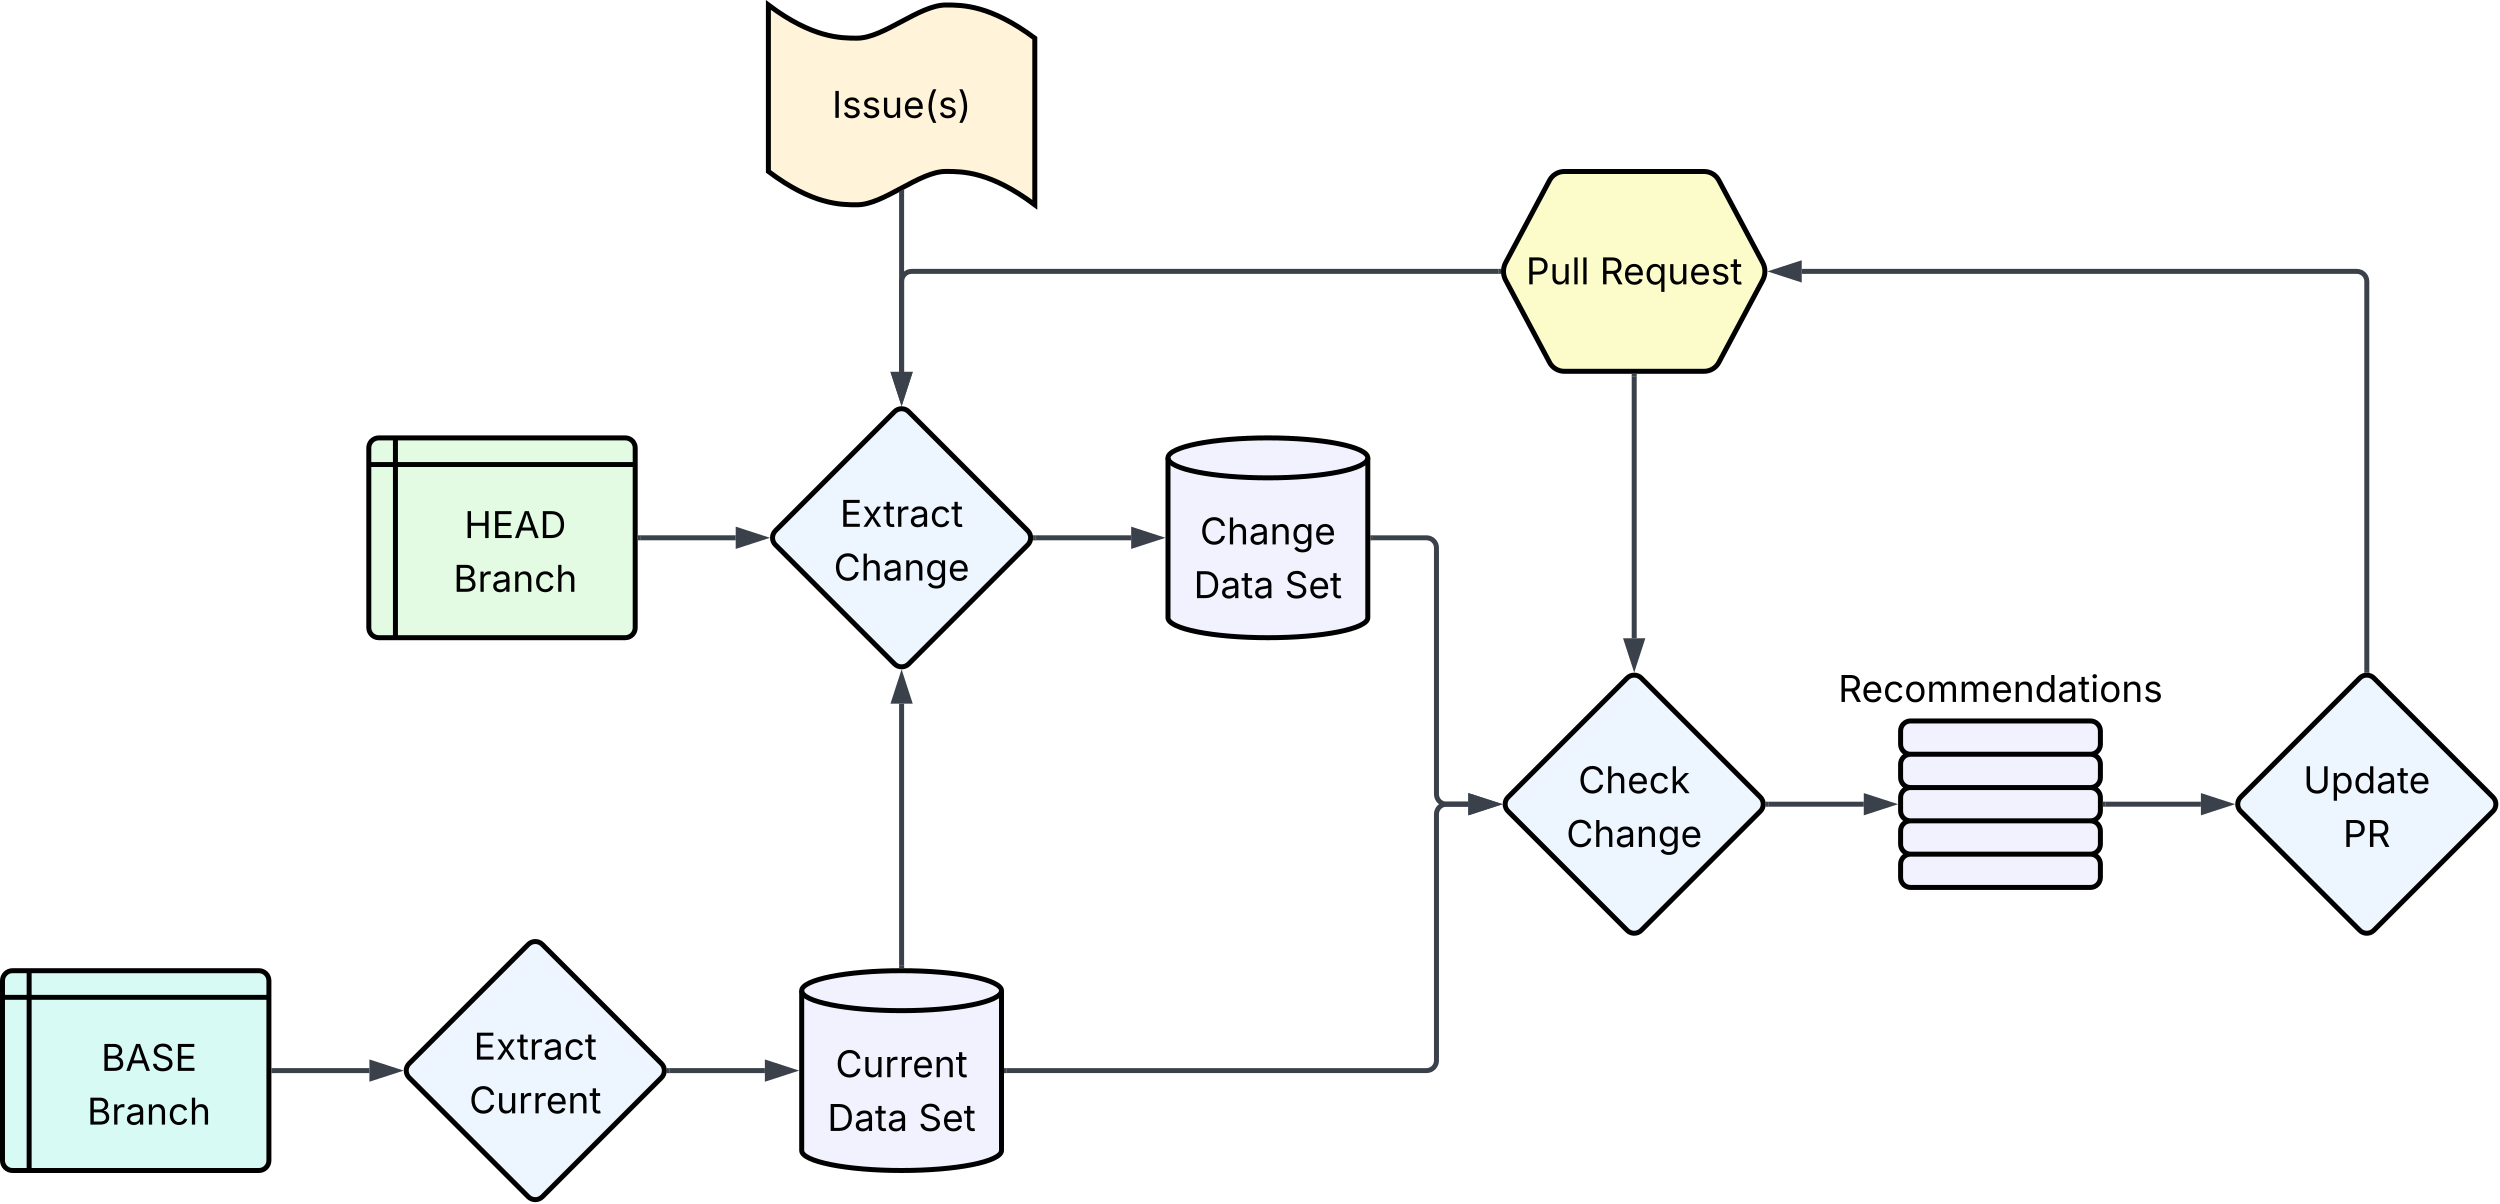
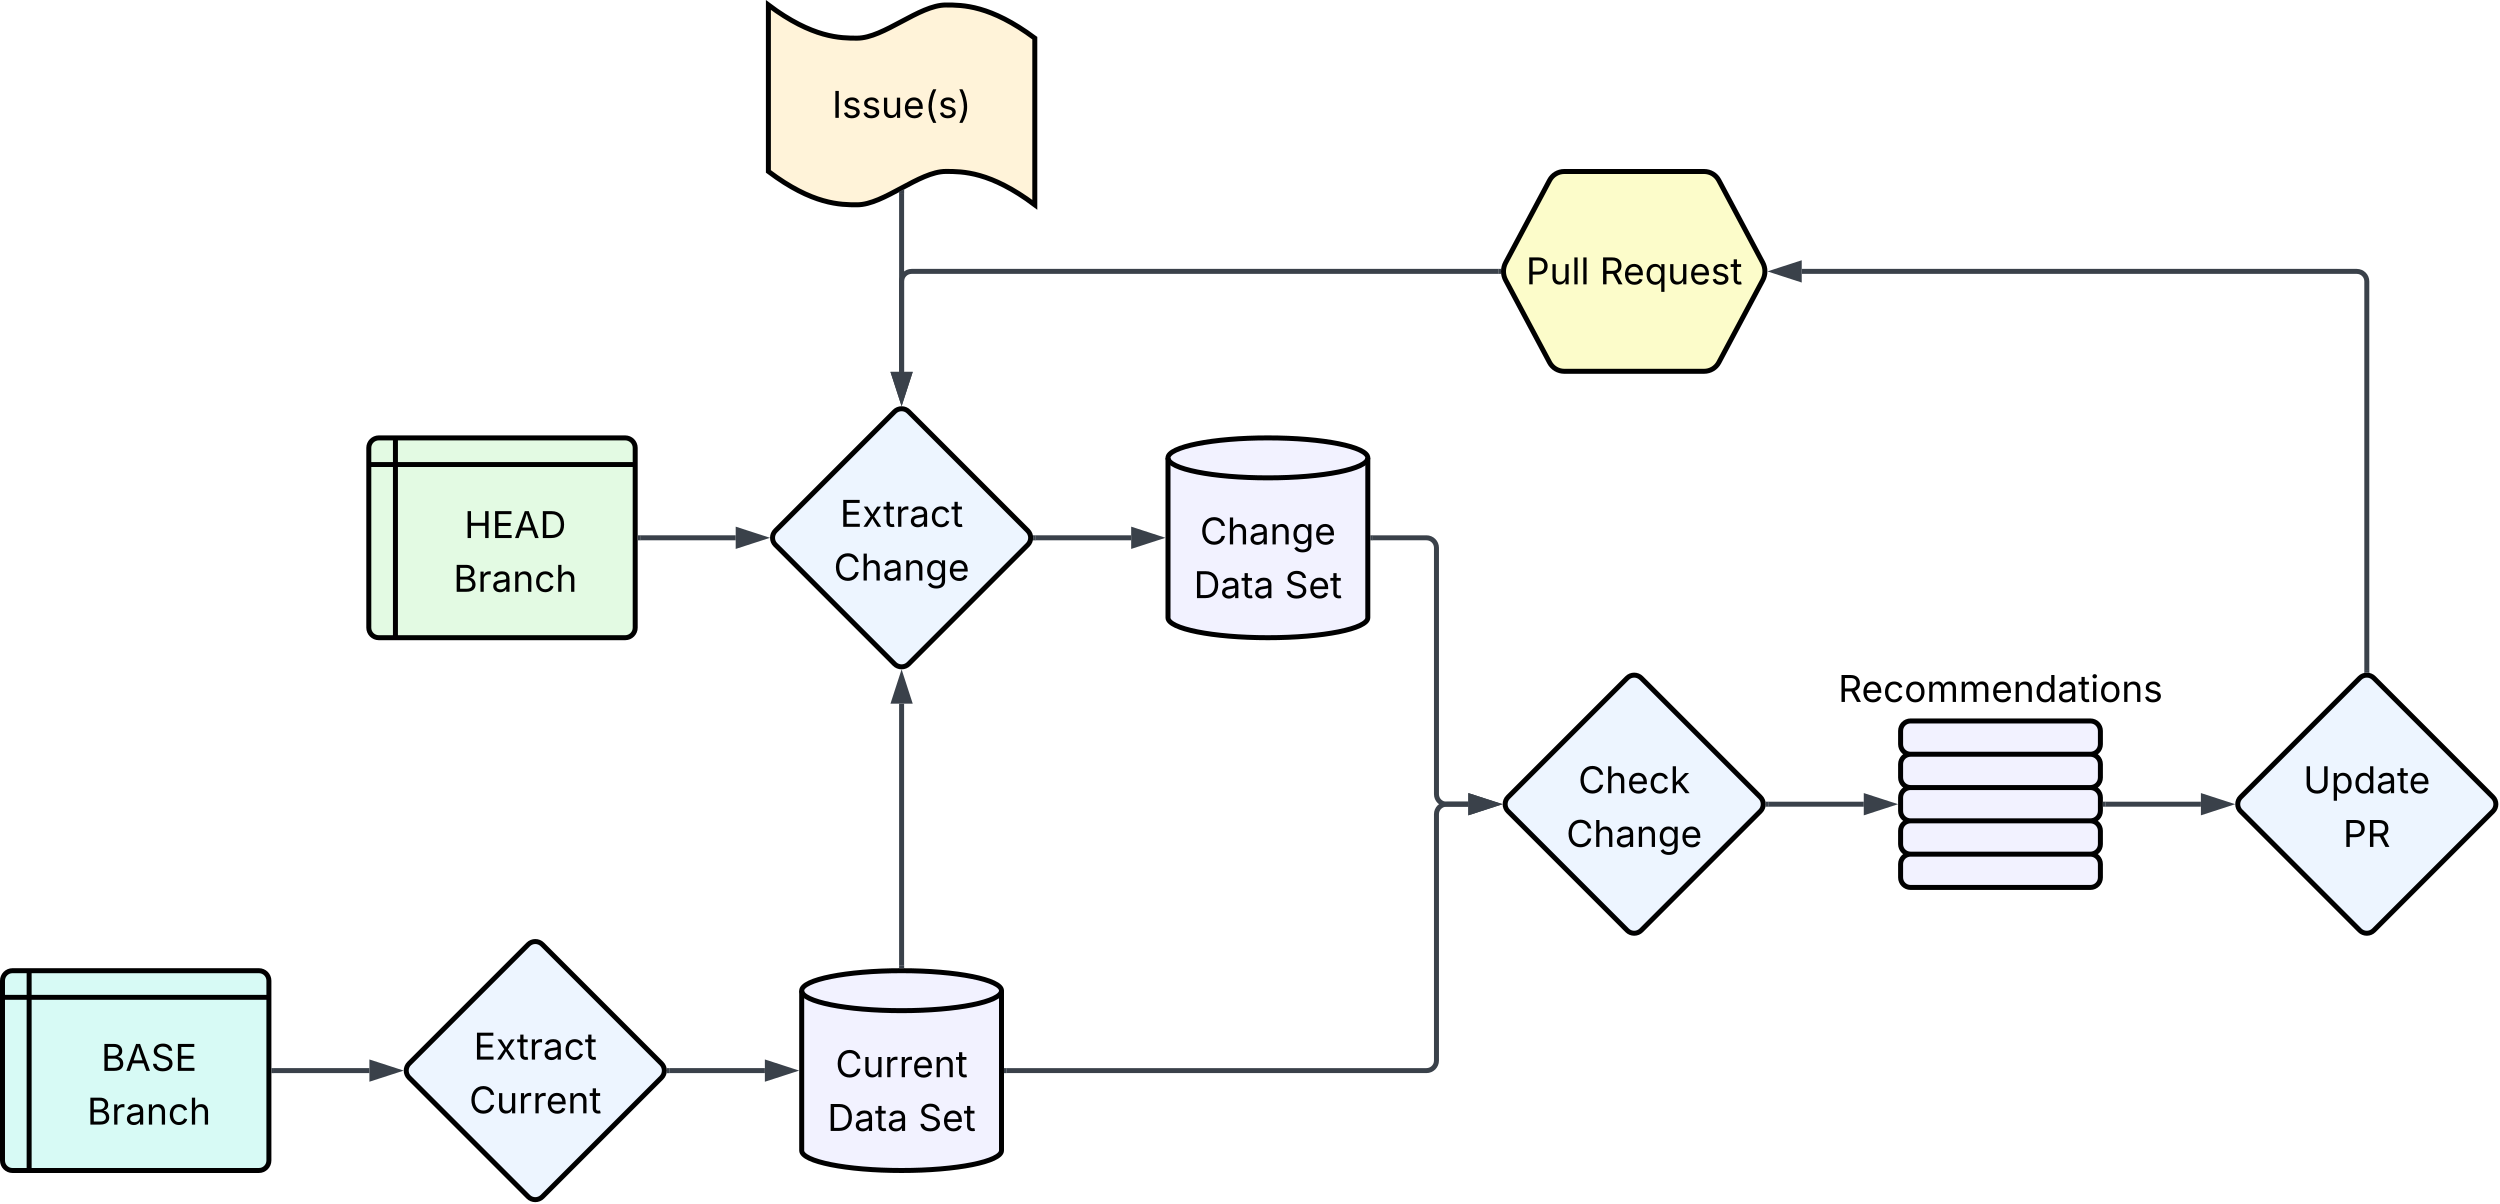
<svg xmlns="http://www.w3.org/2000/svg" xmlns:ns1="lucid" xmlns:xlink="http://www.w3.org/1999/xlink" width="1501.5" height="723">
  <g transform="translate(-38.5 -37)" ns1:page-tab-id="Zx9jpiPF3Sog">
    <path d="M0 0h1760v1360H0z" fill="#fff" />
    <path d="M355.76 604.24a6 6 0 0 1 8.48 0l71.52 71.52a6 6 0 0 1 0 8.48l-71.52 71.52a6 6 0 0 1-8.48 0l-71.52-71.52a6 6 0 0 1 0-8.48z" stroke="#000" stroke-width="3" fill="#edf5ff" />
    <use xlink:href="#a" transform="matrix(1,0,0,1,285,605) translate(38.00413 68.40278)" />
    <use xlink:href="#b" transform="matrix(1,0,0,1,285,605) translate(35.28603 100.6684)" />
    <path d="M575.76 284.24a6 6 0 0 1 8.48 0l71.52 71.52a6 6 0 0 1 0 8.48l-71.52 71.52a6 6 0 0 1-8.48 0l-71.52-71.52a6 6 0 0 1 0-8.48z" stroke="#000" stroke-width="3" fill="#edf5ff" />
    <use xlink:href="#a" transform="matrix(1,0,0,1,505,285) translate(38.00413 68.40278)" />
    <use xlink:href="#c" transform="matrix(1,0,0,1,505,285) translate(34.22266 100.6684)" />
    <path d="M1015.76 444.24a6 6 0 0 1 8.48 0l71.52 71.52a6 6 0 0 1 0 8.48l-71.52 71.52a6 6 0 0 1-8.48 0l-71.52-71.52a6 6 0 0 1 0-8.48z" stroke="#000" stroke-width="3" fill="#edf5ff" />
    <use xlink:href="#d" transform="matrix(1,0,0,1,945,445) translate(41.39497 68.40278)" />
    <use xlink:href="#c" transform="matrix(1,0,0,1,945,445) translate(34.22266 100.6684)" />
    <path d="M1455.76 444.24a6 6 0 0 1 8.48 0l71.52 71.52a6 6 0 0 1 0 8.48l-71.52 71.52a6 6 0 0 1-8.48 0l-71.52-71.52a6 6 0 0 1 0-8.48z" stroke="#000" stroke-width="3" fill="#edf5ff" />
    <use xlink:href="#e" transform="matrix(1,0,0,1,1385,445) translate(36.88651 68.40278)" />
    <use xlink:href="#f" transform="matrix(1,0,0,1,1385,445) translate(60.75804 100.6684)" />
    <path d="M969.18 145.3A10 10 0 0 1 978 140h84a10 10 0 0 1 8.82 5.3l26.36 49.4a11.25 11.25 0 0 1 0 10.6l-26.36 49.4a10 10 0 0 1-8.82 5.3h-84a10 10 0 0 1-8.82-5.3l-26.36-49.4a11.25 11.25 0 0 1 0-10.6z" stroke="#000" stroke-width="3" fill="#fcfcca" />
    <use xlink:href="#g" transform="matrix(1,0,0,1,945,145) translate(10.01477 62.77778)" />
    <use xlink:href="#h" transform="matrix(1,0,0,1,945,145) translate(54.36155 62.77778)" />
    <path d="M1460 439.48V206a6 6 0 0 0-6-6h-333.38" stroke="#3a414a" stroke-width="3" fill="none" />
    <path d="M1461.47 441.14l-.3-.07-1.17-.1-1.17.1-.3.07v-1.7h2.94z" stroke="#3a414a" stroke-width=".05" fill="#3a414a" />
    <path d="M1104.86 200l14.26-4.63v9.26z" stroke="#3a414a" stroke-width="3" fill="#3a414a" />
-     <path d="M1020 263v157.36" stroke="#3a414a" stroke-width="3" fill="none" />
-     <path d="M1021.48 263.04h-2.96v-1.54h2.96z" stroke="#3a414a" stroke-width=".05" fill="#3a414a" />
-     <path d="M1020 436.13l-4.63-14.27h9.26z" stroke="#3a414a" stroke-width="3" fill="#3a414a" />
    <path d="M938.5 200H586a6 6 0 0 0-6 6v54.36" stroke="#3a414a" stroke-width="3" fill="none" />
    <path d="M940.06 198.75L940 200l.06 1.25.03.22h-1.64v-2.94h1.63z" stroke="#3a414a" stroke-width=".05" fill="#3a414a" />
    <path d="M580 276.13l-4.63-14.27h9.26z" stroke="#3a414a" stroke-width="3" fill="#3a414a" />
    <path d="M260 306a6 6 0 0 1 6-6h148a6 6 0 0 1 6 6v108a6 6 0 0 1-6 6H266a6 6 0 0 1-6-6zm16-6v120m-16-104h160" stroke="#000" stroke-width="3" fill="#e3fae3" />
    <use xlink:href="#i" transform="matrix(1,0,0,1,281,321) translate(36.37934 39.15278)" />
    <use xlink:href="#j" transform="matrix(1,0,0,1,281,321) translate(29.82552 71.4184)" />
    <path d="M40 626a6 6 0 0 1 6-6h148a6 6 0 0 1 6 6v108a6 6 0 0 1-6 6H46a6 6 0 0 1-6-6zm16-6v120M40 636h160" stroke="#000" stroke-width="3" fill="#d7faf5" />
    <use xlink:href="#k" transform="matrix(1,0,0,1,61,641) translate(38.25651 39.15278)" />
    <use xlink:href="#j" transform="matrix(1,0,0,1,61,641) translate(29.82552 71.4184)" />
    <path d="M203 680h57.36" stroke="#3a414a" stroke-width="3" fill="none" />
    <path d="M203.04 681.48h-1.54v-2.96h1.54z" stroke="#3a414a" stroke-width=".05" fill="#3a414a" />
    <path d="M276.13 680l-14.27 4.63v-9.26z" stroke="#3a414a" stroke-width="3" fill="#3a414a" />
    <path d="M423 360h57.36" stroke="#3a414a" stroke-width="3" fill="none" />
    <path d="M423.04 361.48h-1.54v-2.96h1.54z" stroke="#3a414a" stroke-width=".05" fill="#3a414a" />
    <path d="M496.13 360l-14.27 4.63v-9.26z" stroke="#3a414a" stroke-width="3" fill="#3a414a" />
    <path d="M860 408c0 6.63-26.86 12-60 12s-60-5.37-60-12v-96c0-6.63 26.86-12 60-12s60 5.37 60 12z" stroke="#000" stroke-width="3" fill="#f2f2ff" />
    <path d="M860 312c0 6.63-26.86 12-60 12s-60-5.37-60-12" stroke="#000" stroke-width="3" fill="none" />
    <use xlink:href="#l" transform="matrix(1,0,0,1,745,329) translate(14.21766 34.96528)" />
    <use xlink:href="#m" transform="matrix(1,0,0,1,745,329) translate(10.44705 67.2309)" />
    <use xlink:href="#n" transform="matrix(1,0,0,1,745,329) translate(65.06944 67.2309)" />
    <path d="M660.52 360h57.36" stroke="#3a414a" stroke-width="3" fill="none" />
    <path d="M660.56 361.48h-1.7l.07-.3.1-1.18-.1-1.17-.07-.3h1.7z" stroke="#3a414a" stroke-width=".05" fill="#3a414a" />
    <path d="M733.65 360l-14.27 4.63v-9.26z" stroke="#3a414a" stroke-width="3" fill="#3a414a" />
    <path d="M640 728c0 6.63-26.86 12-60 12s-60-5.37-60-12v-96c0-6.63 26.86-12 60-12s60 5.37 60 12z" stroke="#000" stroke-width="3" fill="#f2f2ff" />
    <path d="M640 632c0 6.63-26.86 12-60 12s-60-5.37-60-12" stroke="#000" stroke-width="3" fill="none" />
    <use xlink:href="#o" transform="matrix(1,0,0,1,525,649) translate(15.28103 34.96528)" />
    <use xlink:href="#m" transform="matrix(1,0,0,1,525,649) translate(10.44705 67.2309)" />
    <use xlink:href="#n" transform="matrix(1,0,0,1,525,649) translate(65.06944 67.2309)" />
    <path d="M440.52 680h57.36" stroke="#3a414a" stroke-width="3" fill="none" />
    <path d="M440.56 681.48h-1.7l.07-.3.1-1.18-.1-1.17-.07-.3h1.7z" stroke="#3a414a" stroke-width=".05" fill="#3a414a" />
    <path d="M513.65 680l-14.27 4.63v-9.26z" stroke="#3a414a" stroke-width="3" fill="#3a414a" />
    <path d="M500 40c26.56 19.92 43.36 19.92 53.28 19.92 16 0 37.28-19.92 53.28-19.92 10.08 0 26.72 0 53.44 19.92V160c-26.72-20.04-43.36-20.04-53.44-20.04-16 0-37.28 20.04-53.28 20.04-9.92 0-26.72 0-53.28-20.04z" stroke="#000" stroke-width="3" fill="#fff3d9" />
    <use xlink:href="#p" transform="matrix(1,0,0,1,505,45) translate(33.26823 62.77778)" />
    <path d="M580 152.94v107.42" stroke="#3a414a" stroke-width="3" fill="none" />
    <path d="M581.48 152.98h-2.96v-.8l2.96-1.48z" stroke="#3a414a" stroke-width=".05" fill="#3a414a" />
    <path d="M580 276.13l-4.63-14.27h9.26z" stroke="#3a414a" stroke-width="3" fill="#3a414a" />
    <path d="M643 680h252.24a6 6 0 0 0 6-6V526a6 6 0 0 1 6-6h13.12" stroke="#3a414a" stroke-width="3" fill="none" />
    <path d="M643.04 681.48h-1.54v-2.96h1.54z" stroke="#3a414a" stroke-width=".05" fill="#3a414a" />
    <path d="M936.13 520l-14.27 4.63v-9.26z" stroke="#3a414a" stroke-width="3" fill="#3a414a" />
    <path d="M863 360h32.24a6 6 0 0 1 6 6v148a6 6 0 0 0 6 6h13.12" stroke="#3a414a" stroke-width="3" fill="none" />
    <path d="M863.04 361.48h-1.54v-2.96h1.54z" stroke="#3a414a" stroke-width=".05" fill="#3a414a" />
    <path d="M936.13 520l-14.27 4.63v-9.26z" stroke="#3a414a" stroke-width="3" fill="#3a414a" />
    <path d="M1180 516a6 6 0 0 1 6-6h108a6 6 0 0 1 6 6v8a6 6 0 0 1-6 6h-108a6 6 0 0 1-6-6zM1180 496a6 6 0 0 1 6-6h108a6 6 0 0 1 6 6v8a6 6 0 0 1-6 6h-108a6 6 0 0 1-6-6zM1180 536a6 6 0 0 1 6-6h108a6 6 0 0 1 6 6v8a6 6 0 0 1-6 6h-108a6 6 0 0 1-6-6zM1180 556a6 6 0 0 1 6-6h108a6 6 0 0 1 6 6v8a6 6 0 0 1-6 6h-108a6 6 0 0 1-6-6zM1180 476a6 6 0 0 1 6-6h108a6 6 0 0 1 6 6v8a6 6 0 0 1-6 6h-108a6 6 0 0 1-6-6z" stroke="#000" stroke-width="3" fill="#f2f2ff" />
    <path d="M1120 436a6 6 0 0 1 6-6h228a6 6 0 0 1 6 6v28a6 6 0 0 1-6 6h-228a6 6 0 0 1-6-6z" fill="none" />
    <g>
      <use xlink:href="#q" transform="matrix(1,0,0,1,1125,435) translate(17.55534 23.58377)" />
    </g>
    <path d="M1100.52 520h57.36" stroke="#3a414a" stroke-width="3" fill="none" />
    <path d="M1100.56 521.48h-1.7l.07-.3.1-1.18-.1-1.17-.08-.3h1.7z" stroke="#3a414a" stroke-width=".05" fill="#3a414a" />
    <path d="M1173.65 520l-14.27 4.63v-9.26z" stroke="#3a414a" stroke-width="3" fill="#3a414a" />
    <path d="M1303 520h57.36" stroke="#3a414a" stroke-width="3" fill="none" />
    <path d="M1303.04 521.48h-1.54v-2.96h1.54z" stroke="#3a414a" stroke-width=".05" fill="#3a414a" />
    <path d="M1376.13 520l-14.27 4.63v-9.26z" stroke="#3a414a" stroke-width="3" fill="#3a414a" />
    <path d="M580 617V459.64" stroke="#3a414a" stroke-width="3" fill="none" />
    <path d="M581.48 618.56l-1.48-.06-1.48.05v-1.6h2.96z" stroke="#3a414a" stroke-width=".05" fill="#3a414a" />
    <path d="M580 443.87l4.63 14.27h-9.26z" stroke="#3a414a" stroke-width="3" fill="#3a414a" />
    <defs>
      <path d="M180 0v-1490h908v168H370v486h669v168H370v500h727V0H180" id="r" />
      <path d="M65 0l393-574-370-544h210c88 136 192 297 267 435 67-142 176-302 264-435h206L661-564 1053 0H844c-94-144-206-310-287-458C484-308 366-142 273 0H65" id="s" />
      <path d="M598-1118v154H368v674c0 100 37 144 132 144 23 0 62-6 92-12L629-6c-37 13-88 20-134 20-193 0-307-107-307-290v-688H20v-154h168v-266h180v266h230" id="t" />
      <path d="M158 0v-1118h174v172h12c41-113 157-188 290-188 26 0 70 2 91 3v181c-11-2-60-10-108-10-161 0-279 109-279 260V0H158" id="u" />
      <path d="M471 26C259 26 90-98 90-318c0-256 228-303 435-329 202-27 287-16 287-108 0-139-79-219-234-219-161 0-248 86-283 164l-173-57c86-203 278-265 451-265 150 0 419 46 419 395V0H815v-152h-12C765-73 660 26 471 26zm31-159c199 0 310-134 310-271v-155c-30 35-226 55-295 64-131 17-246 59-246 186 0 116 97 176 231 176" id="v" />
      <path d="M613 24c-304 0-509-231-509-576 0-350 205-580 509-580 216 0 392 114 453 309l-173 49c-33-115-133-197-280-197-223 0-326 196-326 419 0 220 103 415 326 415 150 0 252-85 285-206l172 49C1010-95 832 24 613 24" id="w" />
      <g id="a">
        <use transform="matrix(0.01085069,0,0,0.01085069,0,0)" xlink:href="#r" />
        <use transform="matrix(0.01085069,0,0,0.01085069,13.3572,0)" xlink:href="#s" />
        <use transform="matrix(0.01085069,0,0,0.01085069,25.92231,0)" xlink:href="#t" />
        <use transform="matrix(0.01085069,0,0,0.01085069,33.19227,0)" xlink:href="#u" />
        <use transform="matrix(0.01085069,0,0,0.01085069,41.55816,0)" xlink:href="#v" />
        <use transform="matrix(0.01085069,0,0,0.01085069,54.03646,0)" xlink:href="#w" />
        <use transform="matrix(0.01085069,0,0,0.01085069,66.73177,0)" xlink:href="#t" />
      </g>
      <path d="M783 20c-382 0-661-292-661-764 0-473 279-766 661-766 302 0 548 182 601 489h-190c-42-204-217-313-411-313-268 0-476 208-476 590 0 381 209 588 476 588 195 0 369-110 411-313h190c-52 303-296 489-601 489" id="x" />
      <path d="M537 14c-226 0-379-139-379-422v-710h180v695c0 172 97 275 253 275 160 0 281-109 281-300v-670h181V0H879v-209C806-46 684 14 537 14" id="y" />
      <path d="M628 24c-324 0-524-230-524-574 0-343 198-582 503-582 237 0 487 146 487 559v75H286c9 234 145 362 343 362 132 0 231-58 273-172l174 48C1024-91 857 24 628 24zM287-650h624c-17-190-120-322-304-322-192 0-309 151-320 322" id="z" />
      <path d="M338-670V0H158v-1118h173l1 207c72-158 192-221 342-221 226 0 378 139 378 422V0H872v-695c0-172-96-275-252-275-161 0-282 109-282 300" id="A" />
      <g id="b">
        <use transform="matrix(0.01085069,0,0,0.01085069,0,0)" xlink:href="#x" />
        <use transform="matrix(0.01085069,0,0,0.01085069,16.23264,0)" xlink:href="#y" />
        <use transform="matrix(0.01085069,0,0,0.01085069,29.37283,0)" xlink:href="#u" />
        <use transform="matrix(0.01085069,0,0,0.01085069,38.08594,0)" xlink:href="#u" />
        <use transform="matrix(0.01085069,0,0,0.01085069,46.0829,0)" xlink:href="#z" />
        <use transform="matrix(0.01085069,0,0,0.01085069,59.03863,0)" xlink:href="#A" />
        <use transform="matrix(0.01085069,0,0,0.01085069,72.16797,0)" xlink:href="#t" />
      </g>
      <path d="M338-670V0H158v-1490h180v566c73-149 190-208 336-208 226 0 379 139 379 422V0H872v-695c0-172-96-275-252-275-161 0-282 109-282 300" id="B" />
      <path d="M611 442c-248 0-391-105-460-228l146-94c47 65 117 165 314 165 178 0 307-82 307-266v-224h-17C863-141 792-18 576-18c-268 0-472-195-472-546 0-346 197-568 476-568 216 0 288 133 326 193h17v-179h175V29c0 289-215 413-487 413zm-5-620c203 0 314-146 314-390 0-237-108-403-314-403-213 0-319 180-319 403 0 230 109 390 319 390" id="C" />
      <g id="c">
        <use transform="matrix(0.01085069,0,0,0.01085069,0,0)" xlink:href="#x" />
        <use transform="matrix(0.01085069,0,0,0.01085069,16.23264,0)" xlink:href="#B" />
        <use transform="matrix(0.01085069,0,0,0.01085069,29.37283,0)" xlink:href="#v" />
        <use transform="matrix(0.01085069,0,0,0.01085069,41.85113,0)" xlink:href="#A" />
        <use transform="matrix(0.01085069,0,0,0.01085069,54.98047,0)" xlink:href="#C" />
        <use transform="matrix(0.01085069,0,0,0.01085069,68.60894,0)" xlink:href="#z" />
      </g>
      <path d="M158 0v-1490h180v865h22l478-493h223L593-638 1096 0H865L456-523 338-412V0H158" id="D" />
      <g id="d">
        <use transform="matrix(0.01085069,0,0,0.01085069,0,0)" xlink:href="#x" />
        <use transform="matrix(0.01085069,0,0,0.01085069,16.23264,0)" xlink:href="#B" />
        <use transform="matrix(0.01085069,0,0,0.01085069,29.37283,0)" xlink:href="#z" />
        <use transform="matrix(0.01085069,0,0,0.01085069,42.32856,0)" xlink:href="#w" />
        <use transform="matrix(0.01085069,0,0,0.01085069,55.02387,0)" xlink:href="#D" />
      </g>
      <path d="M763 24c-353 0-583-224-583-531v-983h190v968c0 214 149 370 393 370 243 0 391-156 391-370v-968h190v983c0 307-230 531-581 531" id="E" />
      <path d="M158 418v-1536h174v179h20c37-59 106-193 324-193 279 0 474 222 474 576 0 356-194 580-473 580-213 0-288-135-325-197h-14v591H158zm492-555c209 0 317-186 317-421 0-232-105-413-317-413-206 0-314 166-314 413 0 249 111 421 314 421" id="F" />
      <path d="M577 24c-279 0-473-224-473-580 0-354 195-576 474-576 218 0 287 134 324 193h14v-551h180V0H922v-173h-20C865-111 790 24 577 24zm27-161c203 0 314-172 314-421 0-247-108-413-314-413-212 0-317 181-317 413 0 235 108 421 317 421" id="G" />
      <g id="e">
        <use transform="matrix(0.01085069,0,0,0.01085069,0,0)" xlink:href="#E" />
        <use transform="matrix(0.01085069,0,0,0.01085069,16.53646,0)" xlink:href="#F" />
        <use transform="matrix(0.01085069,0,0,0.01085069,30.14323,0)" xlink:href="#G" />
        <use transform="matrix(0.01085069,0,0,0.01085069,43.75,0)" xlink:href="#v" />
        <use transform="matrix(0.01085069,0,0,0.01085069,56.2283,0)" xlink:href="#t" />
        <use transform="matrix(0.01085069,0,0,0.01085069,63.28125,0)" xlink:href="#z" />
      </g>
      <path d="M180 0v-1490h510c348 0 508 209 508 474 0 266-160 477-507 477H370V0H180zm190-706h312c236 0 327-133 327-310 0-176-91-307-329-307H370v617" id="H" />
      <path d="M180 0v-1490h510c348 0 508 194 508 460 0 198-88 351-276 417L1256 0h-220L726-579c-117 2-238 0-356 1V0H180zm190-747h312c235 0 327-108 327-283 0-177-92-293-329-293H370v576" id="I" />
      <g id="f">
        <use transform="matrix(0.01085069,0,0,0.01085069,0,0)" xlink:href="#H" />
        <use transform="matrix(0.01085069,0,0,0.01085069,14.19271,0)" xlink:href="#I" />
      </g>
      <path d="M338-1490V0H158v-1490h180" id="J" />
      <g id="g">
        <use transform="matrix(0.01085069,0,0,0.01085069,0,0)" xlink:href="#H" />
        <use transform="matrix(0.01085069,0,0,0.01085069,14.19271,0)" xlink:href="#y" />
        <use transform="matrix(0.01085069,0,0,0.01085069,27.3329,0)" xlink:href="#J" />
        <use transform="matrix(0.01085069,0,0,0.01085069,32.71484,0)" xlink:href="#J" />
      </g>
      <path d="M1096 418H916v-591h-14C865-111 790 24 577 24c-279 0-473-224-473-580 0-354 195-576 474-576 218 0 287 134 324 193h20v-179h174V418zM604-137c203 0 314-172 314-421 0-247-108-413-314-413-212 0-317 181-317 413 0 235 108 421 317 421" id="K" />
      <path d="M538 24C308 24 148-78 108-271l171-41c32 123 123 178 257 178 156 0 256-77 256-169 0-77-54-128-164-154l-186-44c-203-48-300-148-300-305 0-192 176-326 414-326 230 0 351 112 402 269l-163 42c-31-80-94-158-238-158-133 0-233 69-233 162 0 83 57 129 188 160l169 40c203 48 298 149 298 302 0 196-179 339-441 339" id="L" />
      <g id="h">
        <use transform="matrix(0.01085069,0,0,0.01085069,0,0)" xlink:href="#I" />
        <use transform="matrix(0.01085069,0,0,0.01085069,13.97569,0)" xlink:href="#z" />
        <use transform="matrix(0.01085069,0,0,0.01085069,26.93142,0)" xlink:href="#K" />
        <use transform="matrix(0.01085069,0,0,0.01085069,40.53819,0)" xlink:href="#y" />
        <use transform="matrix(0.01085069,0,0,0.01085069,53.67839,0)" xlink:href="#z" />
        <use transform="matrix(0.01085069,0,0,0.01085069,66.63411,0)" xlink:href="#L" />
        <use transform="matrix(0.01085069,0,0,0.01085069,78.36372,0)" xlink:href="#t" />
      </g>
      <path d="M180 0v-1490h190v644h782v-644h190V0h-190v-678H370V0H180" id="M" />
      <path d="M52 0l541-1490h220L1361 0h-200l-149-416H398L254 0H52zm404-582h497c-103-290-145-390-251-756-108 377-145 460-246 756" id="N" />
      <path d="M645 0H180v-1490h484c435 0 692 280 692 742 0 466-257 748-711 748zM370-168h263c363 0 539-218 539-580 0-358-176-574-521-574H370v1154" id="O" />
      <g id="i">
        <use transform="matrix(0.01085069,0,0,0.01085069,0,0)" xlink:href="#M" />
        <use transform="matrix(0.01085069,0,0,0.01085069,16.51476,0)" xlink:href="#r" />
        <use transform="matrix(0.01085069,0,0,0.01085069,29.87196,0)" xlink:href="#N" />
        <use transform="matrix(0.01085069,0,0,0.01085069,45.20399,0)" xlink:href="#O" />
      </g>
      <path d="M180 0v-1490h528c311 0 458 177 458 395 0 191-114 278-244 313v14c139 9 302 137 302 371 0 225-148 397-499 397H180zm190-168h350c232 0 321-102 321-231 0-149-120-277-311-277H370v508zm0-668h328c160 0 286-101 286-255 0-129-87-231-280-231H370v486" id="P" />
      <g id="j">
        <use transform="matrix(0.01085069,0,0,0.01085069,0,0)" xlink:href="#P" />
        <use transform="matrix(0.01085069,0,0,0.01085069,14.53993,0)" xlink:href="#u" />
        <use transform="matrix(0.01085069,0,0,0.01085069,22.90582,0)" xlink:href="#v" />
        <use transform="matrix(0.01085069,0,0,0.01085069,35.38411,0)" xlink:href="#A" />
        <use transform="matrix(0.01085069,0,0,0.01085069,48.51345,0)" xlink:href="#w" />
        <use transform="matrix(0.01085069,0,0,0.01085069,61.20877,0)" xlink:href="#B" />
      </g>
      <path d="M657 26c-323 0-524-166-541-416h195c15 169 171 246 346 246 202 0 356-106 356-265 5-203-294-238-475-293-239-73-380-191-380-389 0-252 224-419 512-419 294 0 499 171 508 396H992c-17-145-151-228-328-228-193 0-321 102-321 242 0 156 175 211 284 241l149 41c160 44 422 134 422 412 0 244-197 432-541 432" id="Q" />
      <g id="k">
        <use transform="matrix(0.01085069,0,0,0.01085069,0,0)" xlink:href="#P" />
        <use transform="matrix(0.01085069,0,0,0.01085069,14.53993,0)" xlink:href="#N" />
        <use transform="matrix(0.01085069,0,0,0.01085069,29.87196,0)" xlink:href="#Q" />
        <use transform="matrix(0.01085069,0,0,0.01085069,44.12977,0)" xlink:href="#r" />
      </g>
      <g id="l">
        <use transform="matrix(0.01085069,0,0,0.01085069,0,0)" xlink:href="#x" />
        <use transform="matrix(0.01085069,0,0,0.01085069,16.23264,0)" xlink:href="#B" />
        <use transform="matrix(0.01085069,0,0,0.01085069,29.37283,0)" xlink:href="#v" />
        <use transform="matrix(0.01085069,0,0,0.01085069,41.85113,0)" xlink:href="#A" />
        <use transform="matrix(0.01085069,0,0,0.01085069,54.98047,0)" xlink:href="#C" />
        <use transform="matrix(0.01085069,0,0,0.01085069,68.60894,0)" xlink:href="#z" />
      </g>
      <g id="m">
        <use transform="matrix(0.01085069,0,0,0.01085069,0,0)" xlink:href="#O" />
        <use transform="matrix(0.01085069,0,0,0.01085069,16.03733,0)" xlink:href="#v" />
        <use transform="matrix(0.01085069,0,0,0.01085069,28.51562,0)" xlink:href="#t" />
        <use transform="matrix(0.01085069,0,0,0.01085069,35.8941,0)" xlink:href="#v" />
      </g>
      <g id="n">
        <use transform="matrix(0.01085069,0,0,0.01085069,0,0)" xlink:href="#Q" />
        <use transform="matrix(0.01085069,0,0,0.01085069,14.25781,0)" xlink:href="#z" />
        <use transform="matrix(0.01085069,0,0,0.01085069,27.21354,0)" xlink:href="#t" />
      </g>
      <g id="o">
        <use transform="matrix(0.01085069,0,0,0.01085069,0,0)" xlink:href="#x" />
        <use transform="matrix(0.01085069,0,0,0.01085069,16.23264,0)" xlink:href="#y" />
        <use transform="matrix(0.01085069,0,0,0.01085069,29.37283,0)" xlink:href="#u" />
        <use transform="matrix(0.01085069,0,0,0.01085069,38.08594,0)" xlink:href="#u" />
        <use transform="matrix(0.01085069,0,0,0.01085069,46.0829,0)" xlink:href="#z" />
        <use transform="matrix(0.01085069,0,0,0.01085069,59.03863,0)" xlink:href="#A" />
        <use transform="matrix(0.01085069,0,0,0.01085069,72.16797,0)" xlink:href="#t" />
      </g>
      <path d="M370-1490V0H180v-1490h190" id="R" />
      <path d="M218-607c0-325 108-727 258-974h175c-155 315-250 682-250 974 0 265 78 531 250 886H476C306-10 218-315 218-607" id="S" />
      <path d="M96 279C273-86 346-350 346-607c0-292-95-659-250-974h175c150 246 258 650 258 974 0 297-91 602-258 886H96" id="T" />
      <g id="p">
        <use transform="matrix(0.01085069,0,0,0.01085069,0,0)" xlink:href="#R" />
        <use transform="matrix(0.01085069,0,0,0.01085069,5.967882,0)" xlink:href="#L" />
        <use transform="matrix(0.01085069,0,0,0.01085069,17.69748,0)" xlink:href="#L" />
        <use transform="matrix(0.01085069,0,0,0.01085069,29.42708,0)" xlink:href="#y" />
        <use transform="matrix(0.01085069,0,0,0.01085069,42.56727,0)" xlink:href="#z" />
        <use transform="matrix(0.01085069,0,0,0.01085069,55.523,0)" xlink:href="#S" />
        <use transform="matrix(0.01085069,0,0,0.01085069,63.62847,0)" xlink:href="#L" />
        <use transform="matrix(0.01085069,0,0,0.01085069,75.35807,0)" xlink:href="#T" />
      </g>
      <path d="M613 24c-304 0-509-231-509-576 0-350 205-580 509-580 305 0 511 230 511 580 0 345-206 576-511 576zm0-161c226 0 329-195 329-415 0-222-103-419-329-419-223 0-326 196-326 419 0 220 103 415 326 415" id="U" />
      <path d="M158 0v-1118h175l1 205c55-151 181-225 313-225 147 0 245 90 285 228 53-141 190-228 352-228 194 0 352 125 352 384V0h-181v-749c0-161-105-225-225-225-151 0-243 103-243 244V0H807v-767c0-124-93-207-219-207-131 0-250 92-250 270V0H158" id="V" />
      <path d="M158 0v-1118h180V0H158zm91-1301c-68 0-125-53-125-119s57-119 125-119c69 0 126 53 126 119s-57 119-126 119" id="W" />
      <g id="q">
        <use transform="matrix(0.01085069,0,0,0.01085069,0,0)" xlink:href="#I" />
        <use transform="matrix(0.01085069,0,0,0.01085069,13.97569,0)" xlink:href="#z" />
        <use transform="matrix(0.01085069,0,0,0.01085069,26.93142,0)" xlink:href="#w" />
        <use transform="matrix(0.01085069,0,0,0.01085069,39.62674,0)" xlink:href="#U" />
        <use transform="matrix(0.01085069,0,0,0.01085069,52.95139,0)" xlink:href="#V" />
        <use transform="matrix(0.01085069,0,0,0.01085069,72.41753,0)" xlink:href="#V" />
        <use transform="matrix(0.01085069,0,0,0.01085069,91.88368,0)" xlink:href="#z" />
        <use transform="matrix(0.01085069,0,0,0.01085069,104.8394,0)" xlink:href="#A" />
        <use transform="matrix(0.01085069,0,0,0.01085069,117.9687,0)" xlink:href="#G" />
        <use transform="matrix(0.01085069,0,0,0.01085069,131.5755,0)" xlink:href="#v" />
        <use transform="matrix(0.01085069,0,0,0.01085069,144.0538,0)" xlink:href="#t" />
        <use transform="matrix(0.01085069,0,0,0.01085069,151.3238,0)" xlink:href="#W" />
        <use transform="matrix(0.01085069,0,0,0.01085069,156.7057,0)" xlink:href="#U" />
        <use transform="matrix(0.01085069,0,0,0.01085069,170.0304,0)" xlink:href="#A" />
        <use transform="matrix(0.01085069,0,0,0.01085069,183.1597,0)" xlink:href="#L" />
      </g>
    </defs>
  </g>
</svg>
